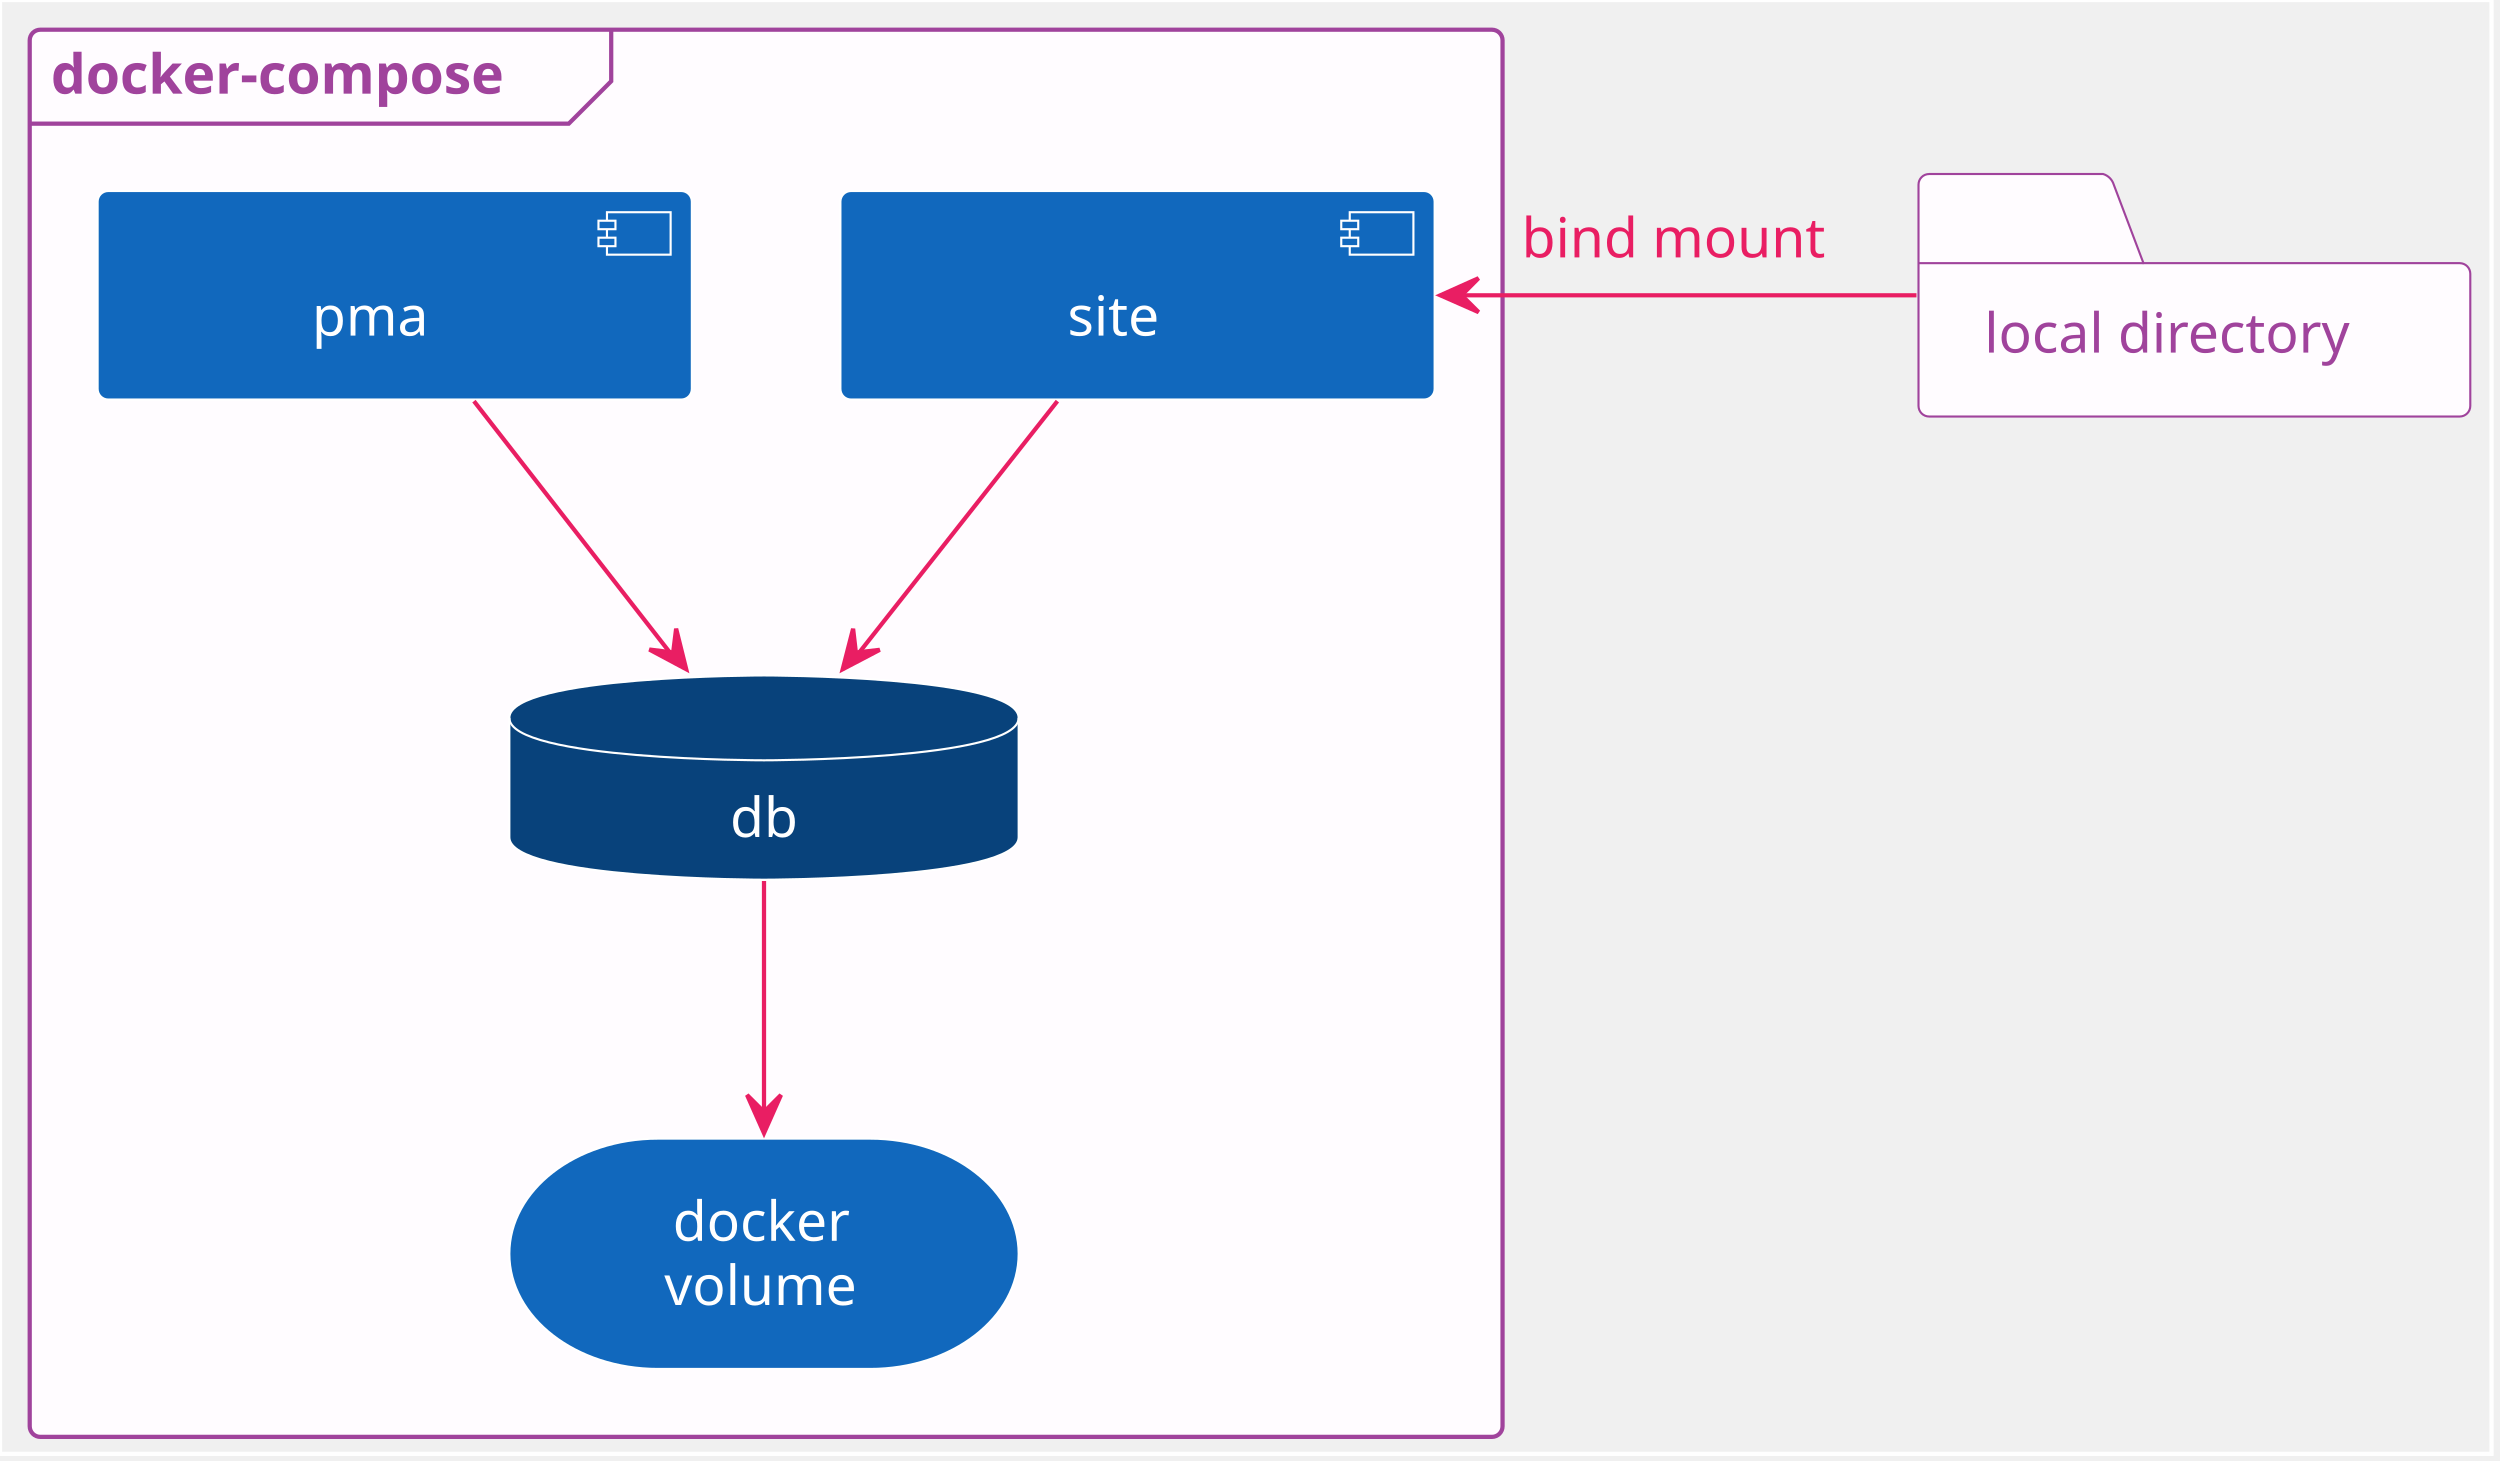
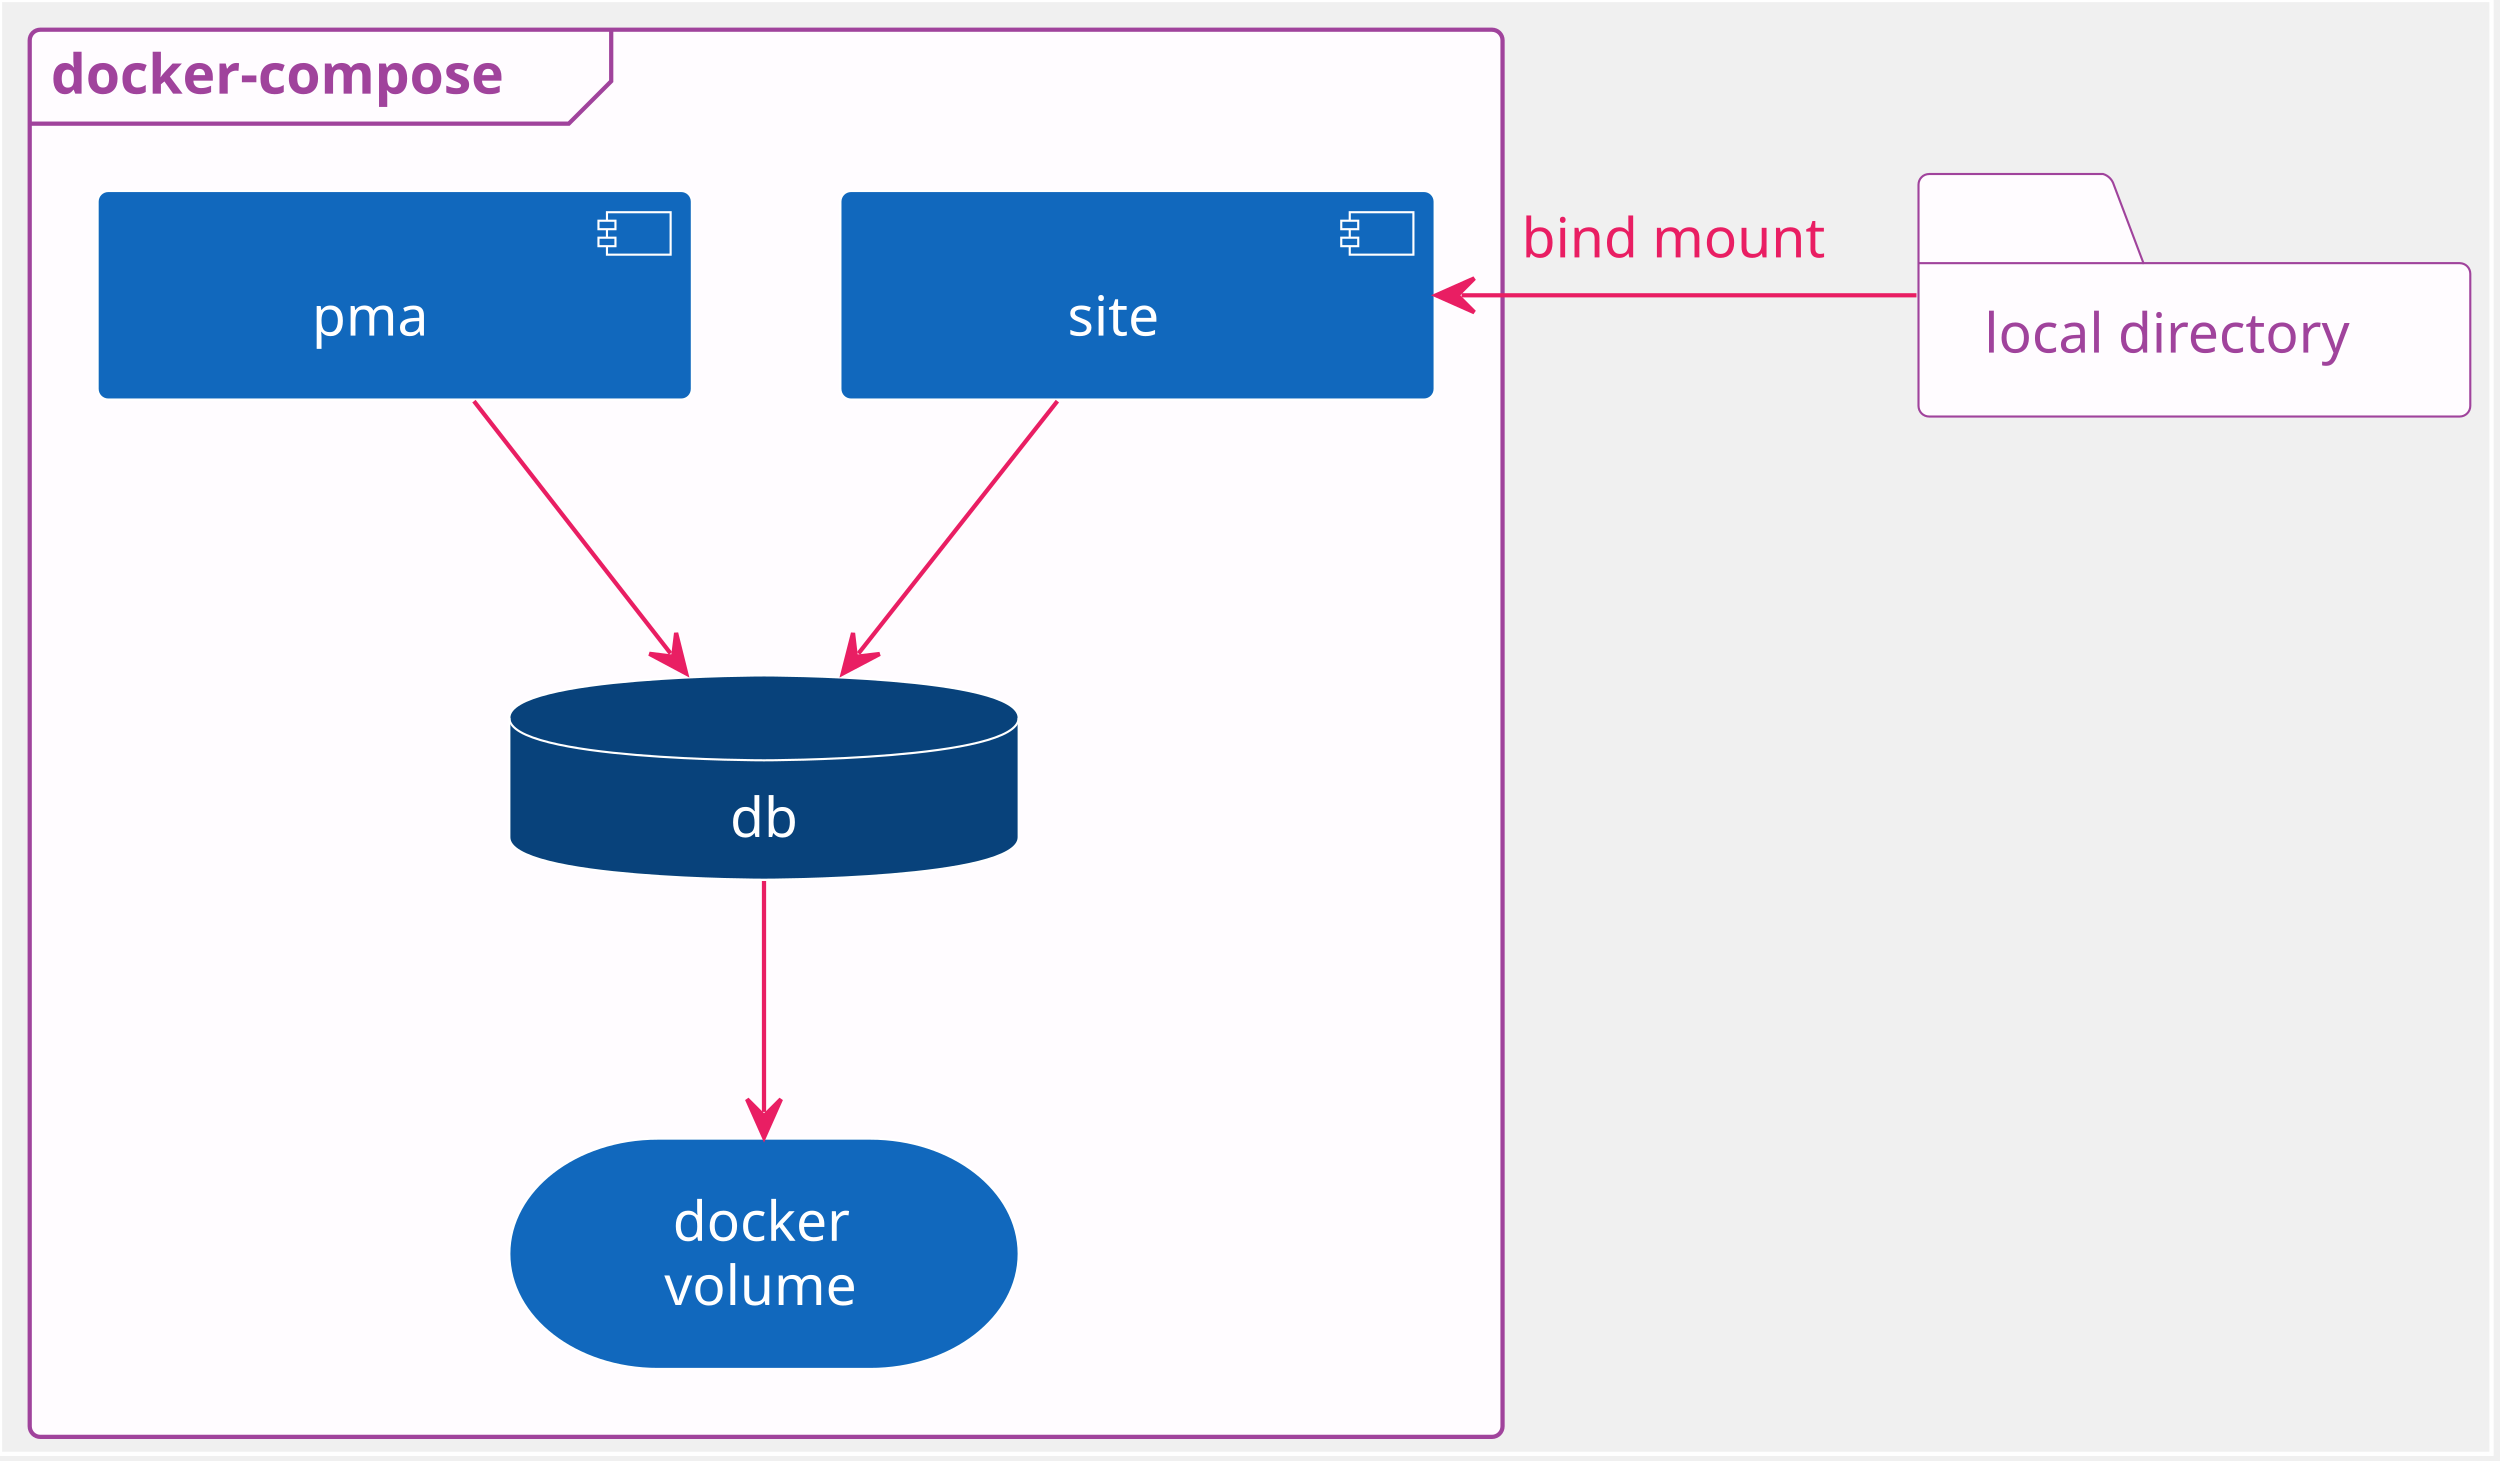
<svg xmlns="http://www.w3.org/2000/svg" contentStyleType="text/css" height="344px" preserveAspectRatio="none" style="width:589px;height:344px;" version="1.1" viewBox="0 0 589 344" width="589px" zoomAndPan="magnify">
  <defs />
  <g>
    <rect fill="none" height="342.53" style="stroke:#FFFFFF;stroke-width:1.0;" width="587" x="0" y="0" />
    <g id="cluster_docker-compose">
      <rect fill="#FFFCFF" height="331.53" rx="2.5" ry="2.5" style="stroke:#A0439C;stroke-width:1.0;" width="347" x="7" y="7" />
      <path d="M144,7 L144,19.133 L134,29.133 L7,29.133 " fill="none" style="stroke:#A0439C;stroke-width:1.0;" />
      <text fill="#A0439C" font-family="sans-serif" font-size="13" font-weight="bold" lengthAdjust="spacing" textLength="123" x="12" y="22.067">docker-compose</text>
    </g>
    <g id="elem_site">
      <rect fill="#1168BD" height="49.133" rx="2.5" ry="2.5" style="stroke:#FFFFFF;stroke-width:0.5;" width="140" x="198" y="45" />
      <rect fill="#1168BD" height="10" style="stroke:#FFFFFF;stroke-width:0.5;" width="15" x="318" y="50" />
      <rect fill="#1168BD" height="2" style="stroke:#FFFFFF;stroke-width:0.5;" width="4" x="316" y="52" />
      <rect fill="#1168BD" height="2" style="stroke:#FFFFFF;stroke-width:0.5;" width="4" x="316" y="56" />
      <text fill="#FFFFFF" font-family="sans-serif" font-size="13" lengthAdjust="spacing" textLength="23" x="251.5" y="79.067">site</text>
    </g>
    <g id="elem_pma">
      <rect fill="#1168BD" height="49.133" rx="2.5" ry="2.5" style="stroke:#FFFFFF;stroke-width:0.5;" width="140" x="23" y="45" />
      <rect fill="#1168BD" height="10" style="stroke:#FFFFFF;stroke-width:0.5;" width="15" x="143" y="50" />
      <rect fill="#1168BD" height="2" style="stroke:#FFFFFF;stroke-width:0.5;" width="4" x="141" y="52" />
      <rect fill="#1168BD" height="2" style="stroke:#FFFFFF;stroke-width:0.5;" width="4" x="141" y="56" />
      <text fill="#FFFFFF" font-family="sans-serif" font-size="13" lengthAdjust="spacing" textLength="29" x="73.5" y="79.067">pma</text>
    </g>
    <g id="elem_db">
      <path d="M120,169.13 C120,159.13 180,159.13 180,159.13 C180,159.13 240,159.13 240,169.13 L240,197.263 C240,207.263 180,207.263 180,207.263 C180,207.263 120,207.263 120,197.263 L120,169.13 " fill="#08427B" style="stroke:#FFFFFF;stroke-width:0.5;" />
      <path d="M120,169.13 C120,179.13 180,179.13 180,179.13 C180,179.13 240,179.13 240,169.13 " fill="none" style="stroke:#FFFFFF;stroke-width:0.5;" />
      <text fill="#FFFFFF" font-family="sans-serif" font-size="13" lengthAdjust="spacing" textLength="16" x="172" y="197.197">db</text>
    </g>
    <g id="elem_wpdb">
      <rect fill="#1168BD" height="54.266" rx="35" ry="35" style="stroke:#FFFFFF;stroke-width:0.5;" width="120" x="120" y="268.26" />
      <text fill="#FFFFFF" font-family="sans-serif" font-size="13" lengthAdjust="spacing" textLength="43" x="158.5" y="292.327">docker</text>
      <text fill="#FFFFFF" font-family="sans-serif" font-size="13" lengthAdjust="spacing" textLength="47" x="156.5" y="307.46">volume</text>
    </g>
    <g id="elem_local">
      <path d="M454.5,41 L495.5,41 A3.75,3.75 0 0 1 498,43.5 L505,62 L579.5,62 A2.5,2.5 0 0 1 582,64.5 L582,95.633 A2.5,2.5 0 0 1 579.5,98.133 L454.5,98.133 A2.5,2.5 0 0 1 452,95.633 L452,43.5 A2.5,2.5 0 0 1 454.5,41 " fill="#FFFCFF" style="stroke:#A0439C;stroke-width:0.5;" />
      <line style="stroke:#A0439C;stroke-width:0.5;" x1="452" x2="505" y1="62" y2="62" />
      <text fill="#A0439C" font-family="sans-serif" font-size="13" lengthAdjust="spacing" textLength="89" x="467.5" y="83.067">local directory</text>
    </g>
    <g id="link_site_db">
-       <path d="M249.12,94.51 C235.34,112 216.62,135.75 202.13,154.12 " fill="none" id="site-to-db" style="stroke:#E91E63;stroke-width:1.0;" />
-       <polygon fill="#E91E63" points="198.54,157.67,207.263,153.098,201.644,153.75,200.992,148.131,198.54,157.67" style="stroke:#E91E63;stroke-width:1.0;" />
+       <path d="M249.12,94.51 C234.17,113.48 217.126,135.109 202.256,153.959 " fill="none" id="site-to-db" style="stroke:#E91E63;stroke-width:1.0;" />
+       <polygon fill="#E91E63" points="198.54,158.67,207.255,154.081,201.637,154.744,200.974,149.127,198.54,158.67" style="stroke:#E91E63;stroke-width:1.0;" />
    </g>
    <g id="link_pma_db">
-       <path d="M111.66,94.51 C125.29,112 143.8,135.75 158.12,154.12 " fill="none" id="pma-to-db" style="stroke:#E91E63;stroke-width:1.0;" />
-       <polygon fill="#E91E63" points="161.67,157.67,159.295,148.112,158.597,153.726,152.984,153.028,161.67,157.67" style="stroke:#E91E63;stroke-width:1.0;" />
+       <path d="M111.66,94.51 C126.44,113.48 143.28,135.089 157.98,153.939 " fill="none" id="pma-to-db" style="stroke:#E91E63;stroke-width:1.0;" />
+       <polygon fill="#E91E63" points="161.67,158.67,159.29,149.113,158.595,154.727,152.981,154.033,161.67,158.67" style="stroke:#E91E63;stroke-width:1.0;" />
    </g>
    <g id="link_db_wpdb">
-       <path d="M180,207.57 C180,223.46 180,244.7 180,262.19 " fill="none" id="db-to-wpdb" style="stroke:#E91E63;stroke-width:1.0;" />
-       <polygon fill="#E91E63" points="180,266.97,184,257.97,180,261.97,176,257.97,180,266.97" style="stroke:#E91E63;stroke-width:1.0;" />
+       <path d="M180,207.57 C180,225.26 180,243.57 180,261.97 " fill="none" id="db-to-wpdb" style="stroke:#E91E63;stroke-width:1.0;" />
+       <polygon fill="#E91E63" points="180,267.97,184,258.97,180,262.97,176,258.97,180,267.97" style="stroke:#E91E63;stroke-width:1.0;" />
    </g>
    <g id="link_site_local">
-       <path d="M344.25,69.57 C378.54,69.57 418.61,69.57 451.52,69.57 " fill="none" id="site-backto-local" style="stroke:#E91E63;stroke-width:1.0;" />
-       <polygon fill="#E91E63" points="339.35,69.57,348.361,73.544,344.35,69.556,348.339,65.544,339.35,69.57" style="stroke:#E91E63;stroke-width:1.0;" />
+       <path d="M344.35,69.57 C379.88,69.57 416.7,69.57 451.52,69.57 " fill="none" id="site-backto-local" style="stroke:#E91E63;stroke-width:1.0;" />
+       <polygon fill="#E91E63" points="338.35,69.57,347.35,73.57,343.35,69.57,347.35,65.57,338.35,69.57" style="stroke:#E91E63;stroke-width:1.0;" />
      <text fill="#E91E63" font-family="sans-serif" font-size="13" lengthAdjust="spacing" textLength="73" x="358.5" y="60.637">bind mount</text>
    </g>
  </g>
</svg>
